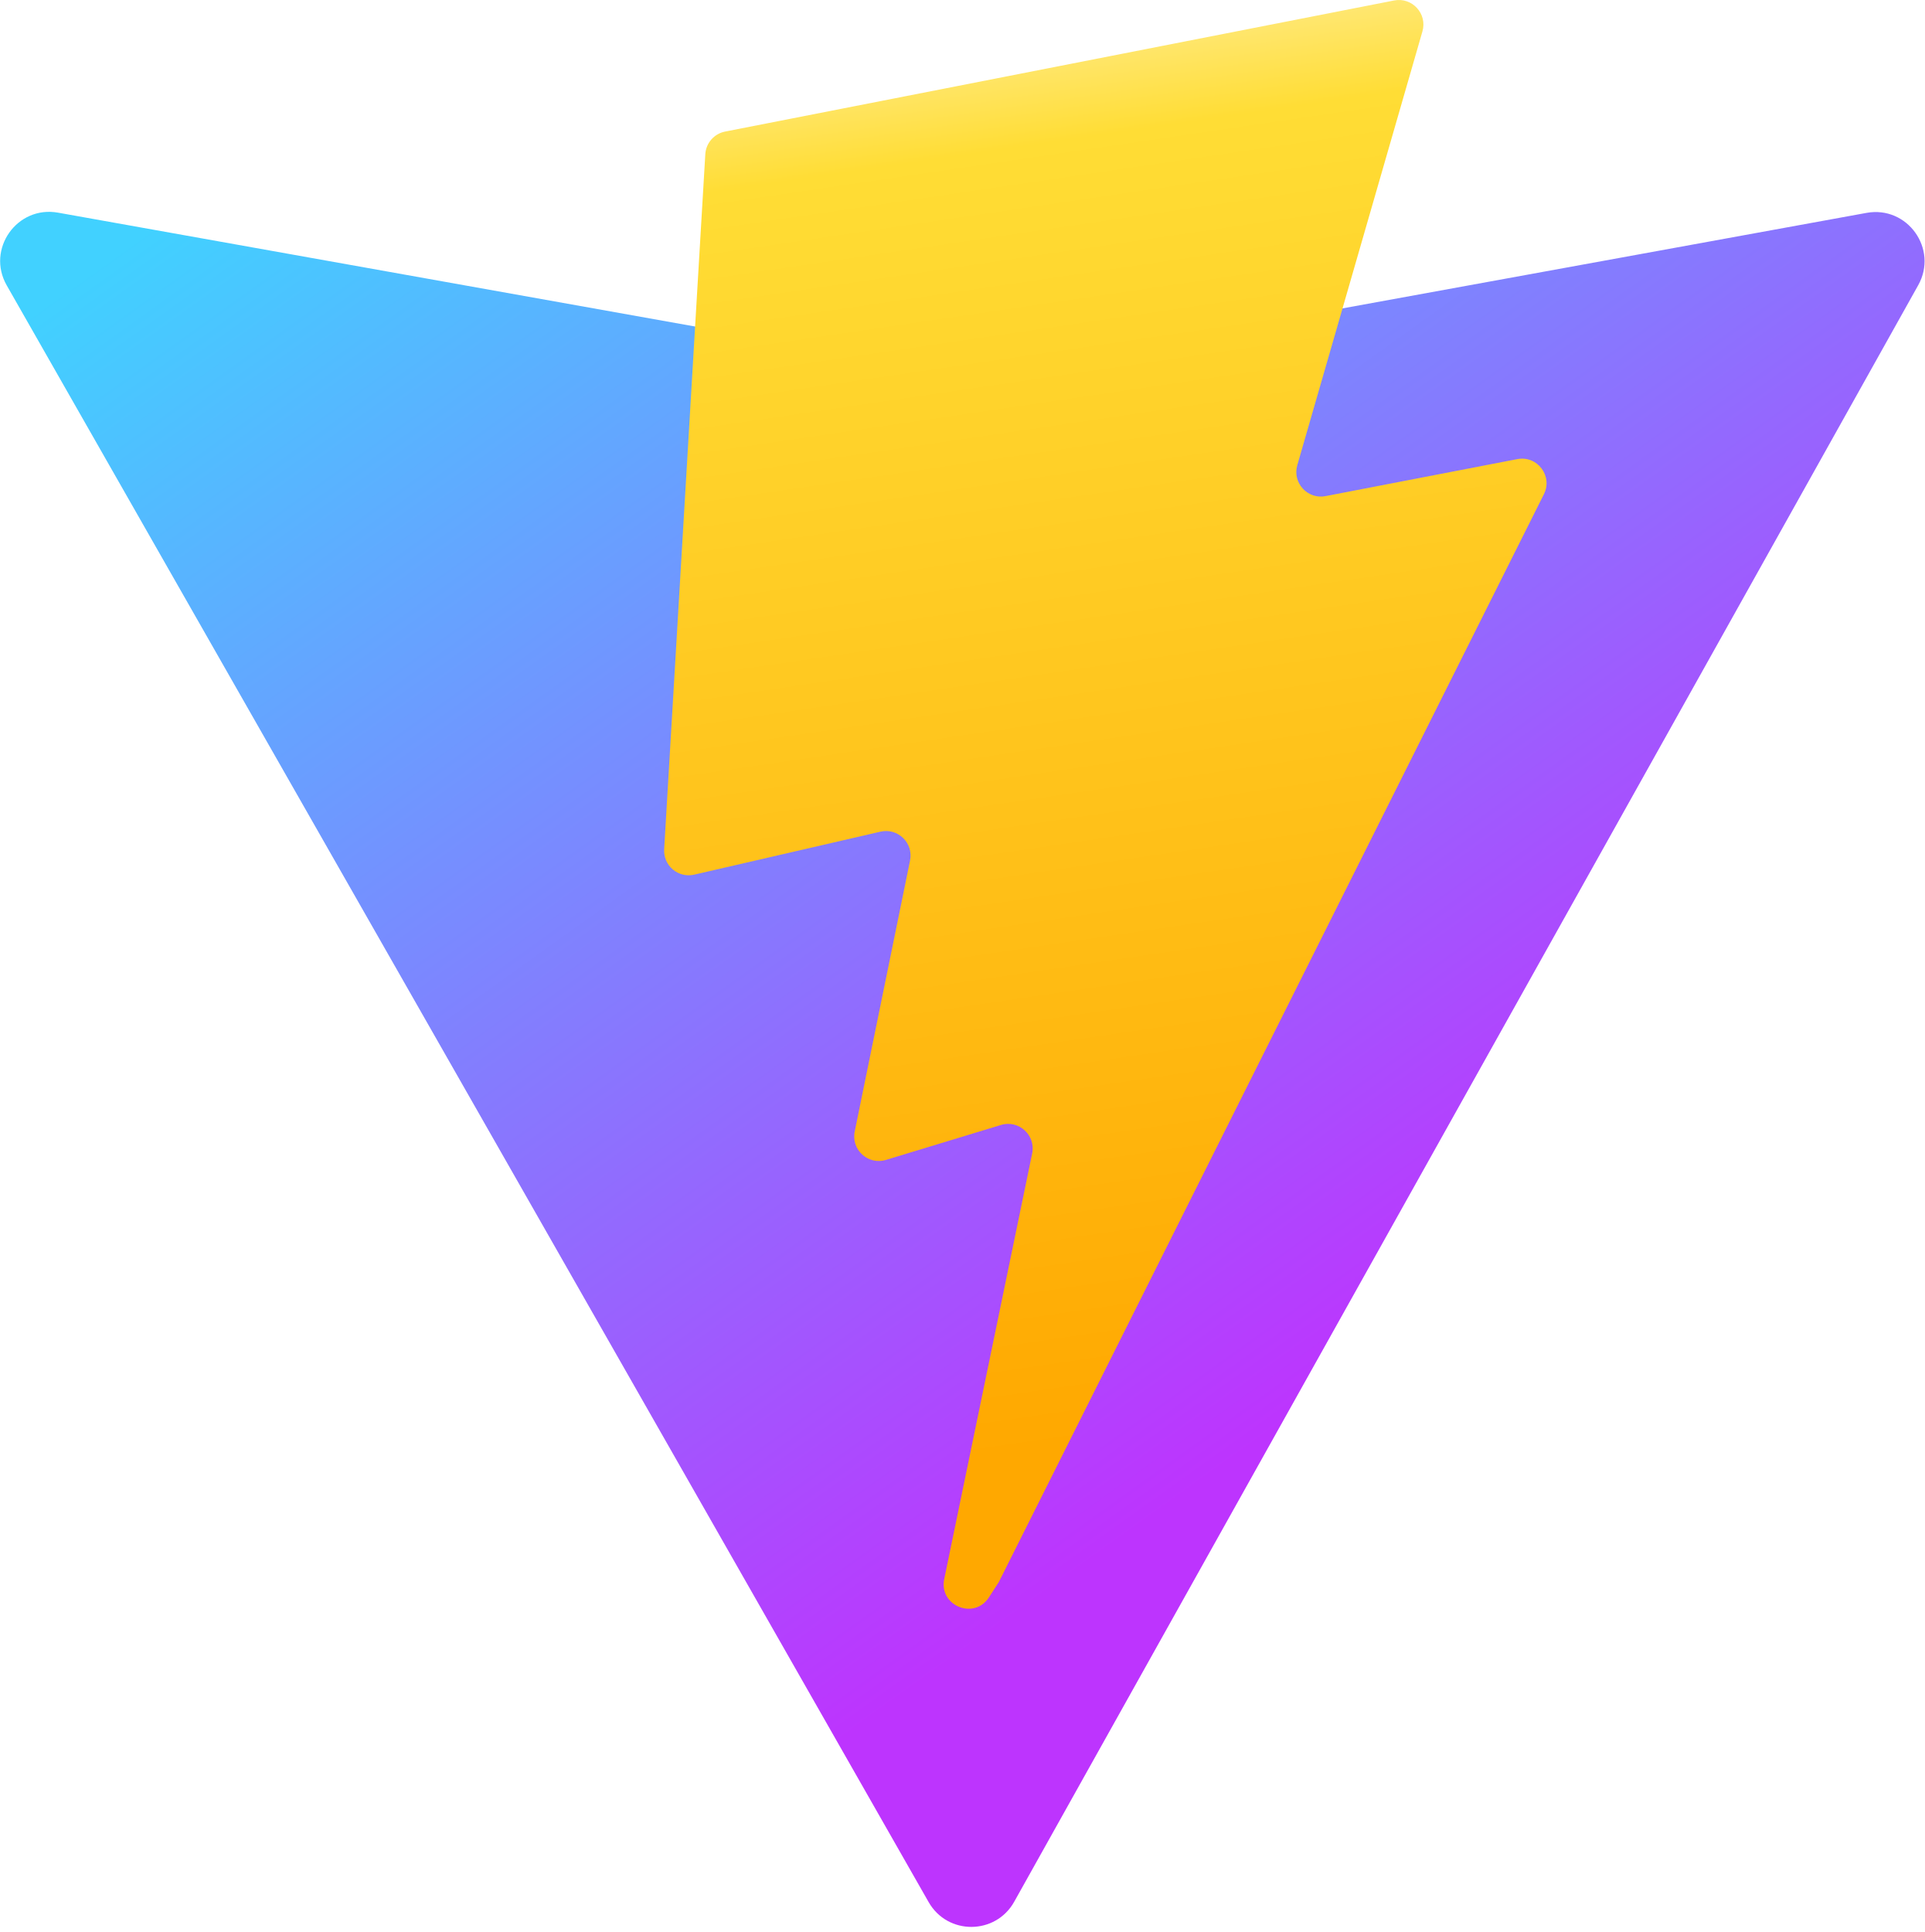
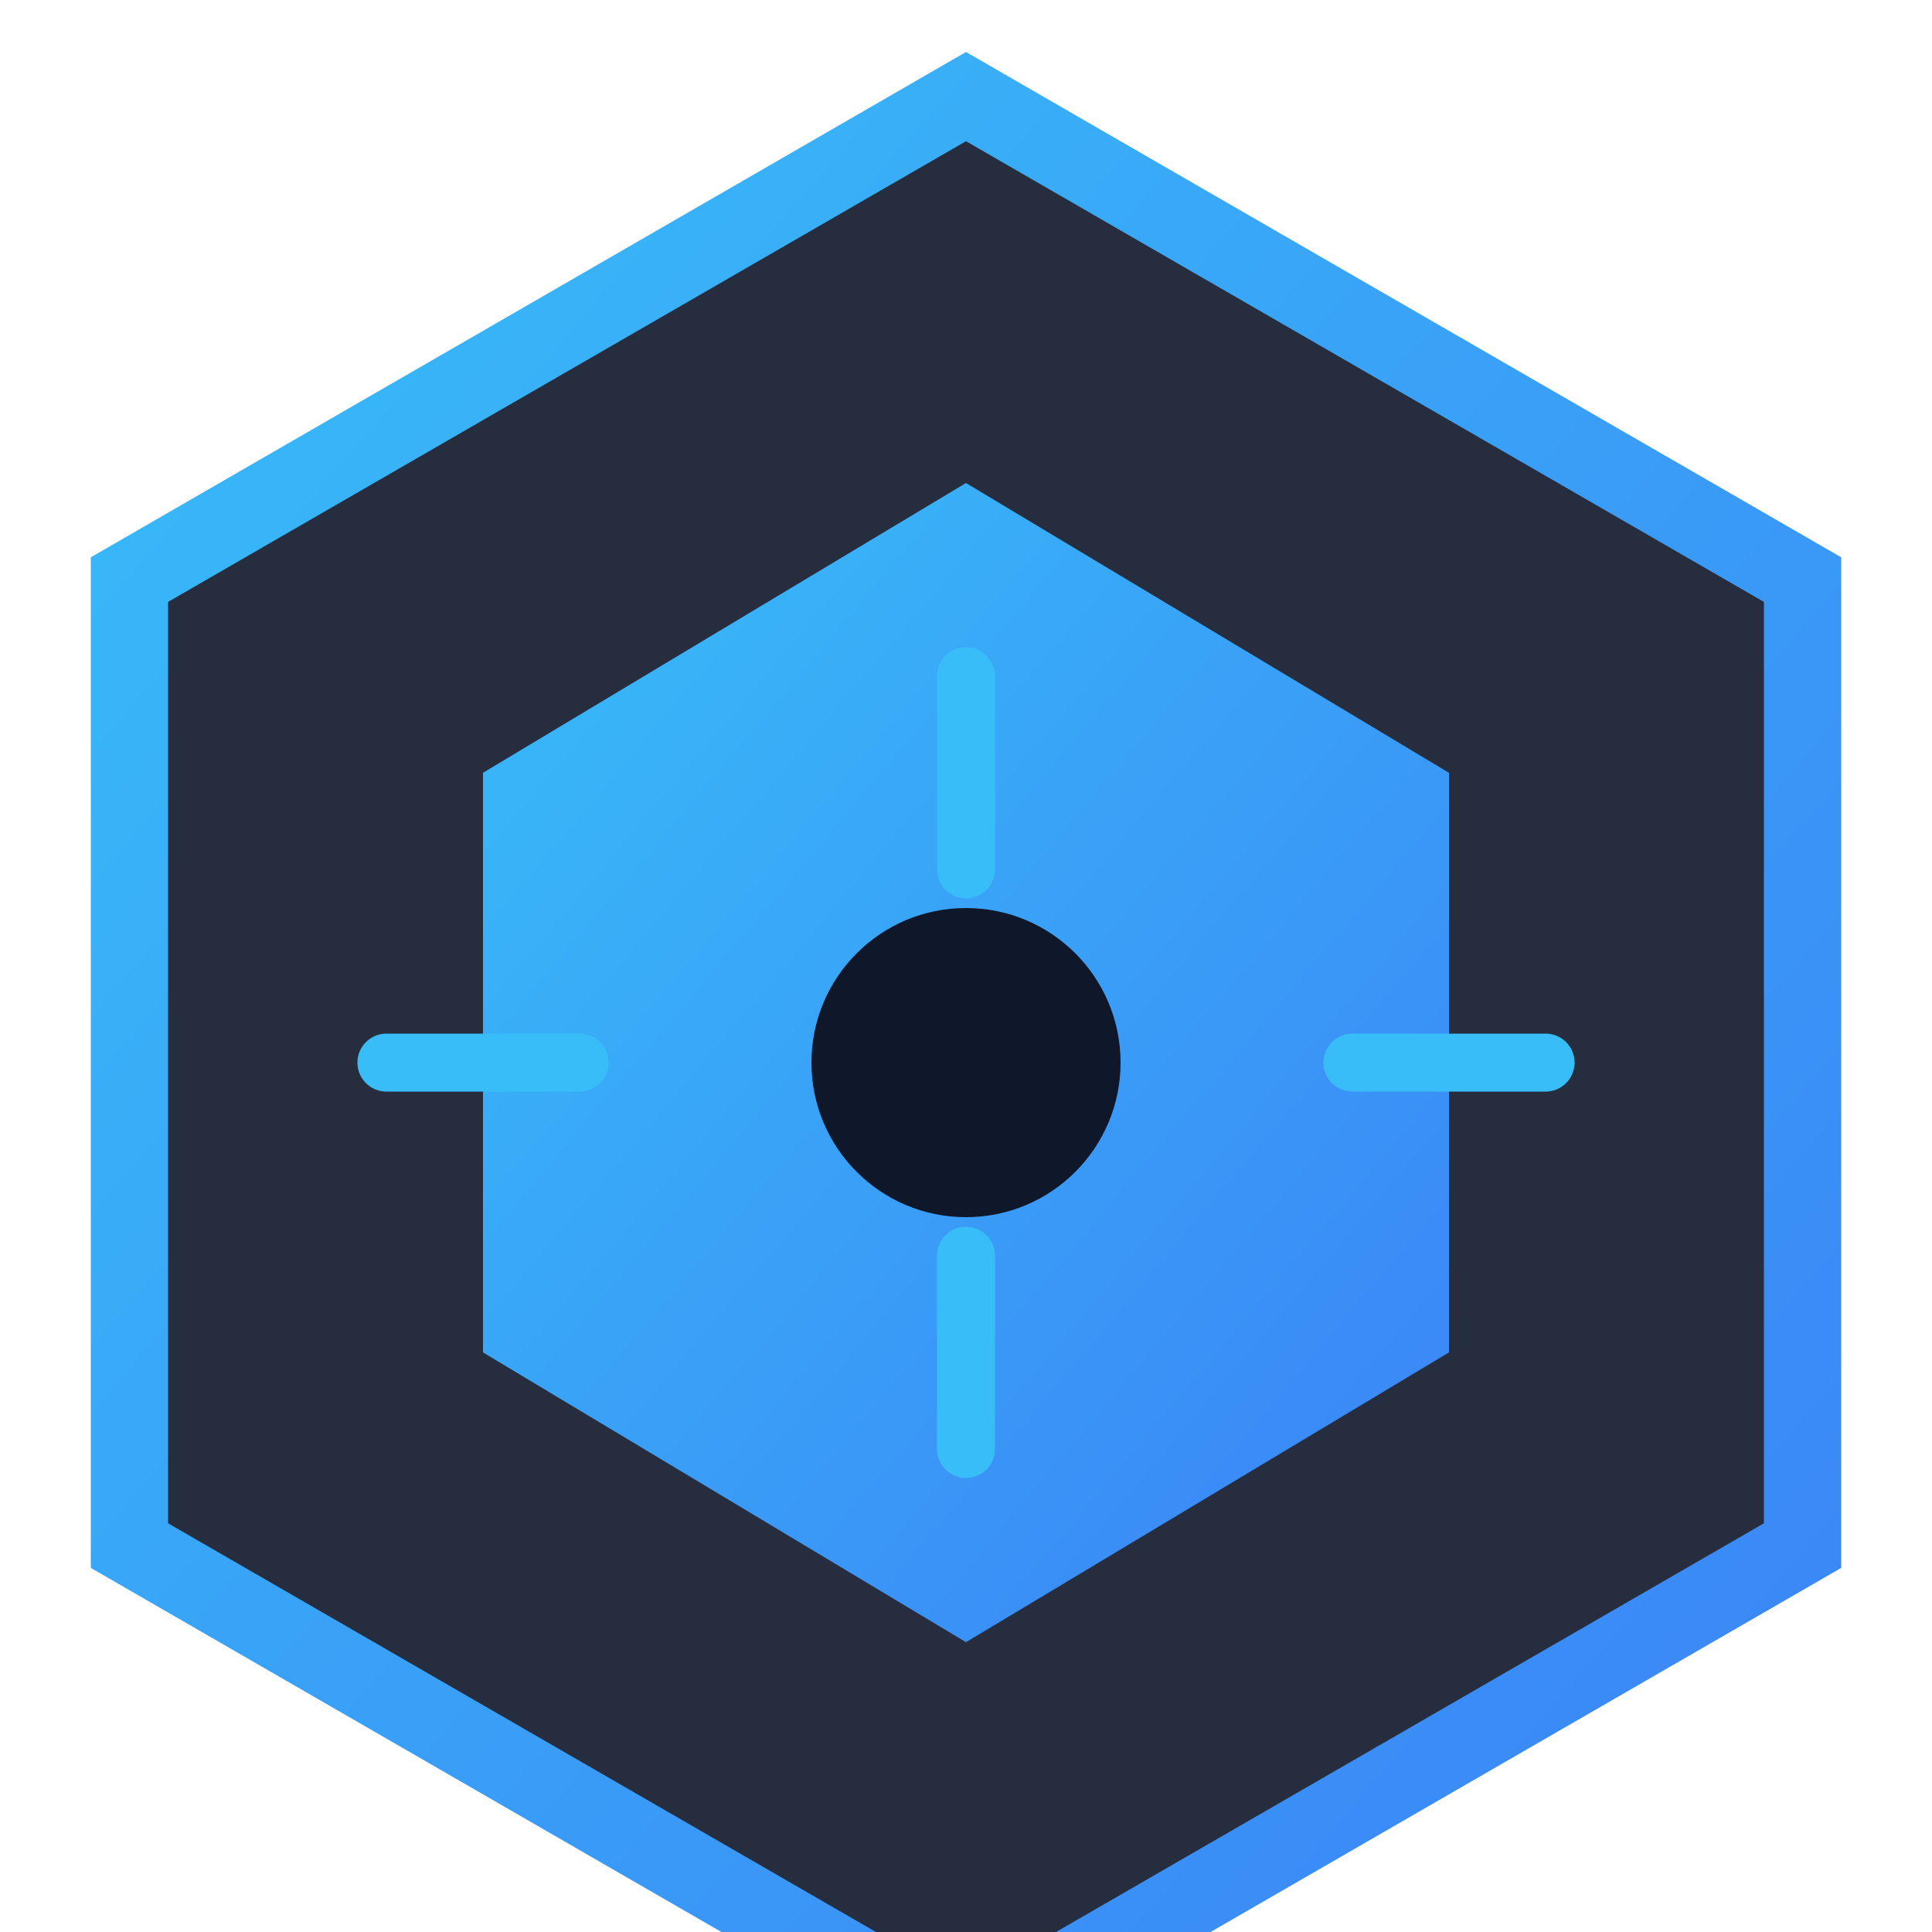
- <svg xmlns="http://www.w3.org/2000/svg" aria-hidden="true" role="img" class="iconify iconify--logos" width="31.88" height="32" preserveAspectRatio="xMidYMid meet" viewBox="0 0 256 257">
+ <svg xmlns="http://www.w3.org/2000/svg" viewBox="0 0 100 100" fill="none">
  <defs>
-     <linearGradient id="IconifyId1813088fe1fbc01fb466" x1="-.828%" x2="57.636%" y1="7.652%" y2="78.411%">
-       <stop offset="0%" stop-color="#41D1FF" />
-       <stop offset="100%" stop-color="#BD34FE" />
-     </linearGradient>
-     <linearGradient id="IconifyId1813088fe1fbc01fb467" x1="43.376%" x2="50.316%" y1="2.242%" y2="89.03%">
-       <stop offset="0%" stop-color="#FFEA83" />
-       <stop offset="8.333%" stop-color="#FFDD35" />
-       <stop offset="100%" stop-color="#FFA800" />
+     <linearGradient id="tech-gradient" x1="0%" y1="0%" x2="100%" y2="100%">
+       <stop offset="0%" style="stop-color:#38bdf8;stop-opacity:1" />
+       <stop offset="100%" style="stop-color:#3b82f6;stop-opacity:1" />
    </linearGradient>
  </defs>
-   <path fill="url(#IconifyId1813088fe1fbc01fb466)" d="M255.153 37.938L134.897 252.976c-2.483 4.44-8.862 4.466-11.382.048L.875 37.958c-2.746-4.814 1.371-10.646 6.827-9.67l120.385 21.517a6.537 6.537 0 0 0 2.322-.004l117.867-21.483c5.438-.991 9.574 4.796 6.877 9.62Z" />
-   <path fill="url(#IconifyId1813088fe1fbc01fb467)" d="M185.432.063L96.44 17.501a3.268 3.268 0 0 0-2.634 3.014l-5.474 92.456a3.268 3.268 0 0 0 3.997 3.378l24.777-5.718c2.318-.535 4.413 1.507 3.936 3.838l-7.361 36.047c-.495 2.426 1.782 4.5 4.151 3.78l15.304-4.649c2.372-.72 4.652 1.36 4.15 3.788l-11.698 56.621c-.732 3.542 3.979 5.473 5.943 2.437l1.313-2.028l72.516-144.72c1.215-2.423-.88-5.186-3.54-4.672l-25.505 4.922c-2.396.462-4.435-1.77-3.759-4.114l16.646-57.705c.677-2.35-1.37-4.583-3.769-4.113Z" />
+   <path d="M50 5 L93.3 30 V80 L50 105 L6.7 80 V30 L50 5Z" stroke="url(#tech-gradient)" stroke-width="4" fill="rgba(15, 23, 42, 0.9)" />
+   <path d="M50 25 L75 40 V70 L50 85 L25 70 V40 L50 25Z" fill="url(#tech-gradient)" />
+   <circle cx="50" cy="55" r="8" fill="#0f172a" />
+   <path d="M50 45 V35 M70 55 H80 M50 65 V75 M30 55 H20" stroke="#38bdf8" stroke-width="3" stroke-linecap="round" />
</svg>
